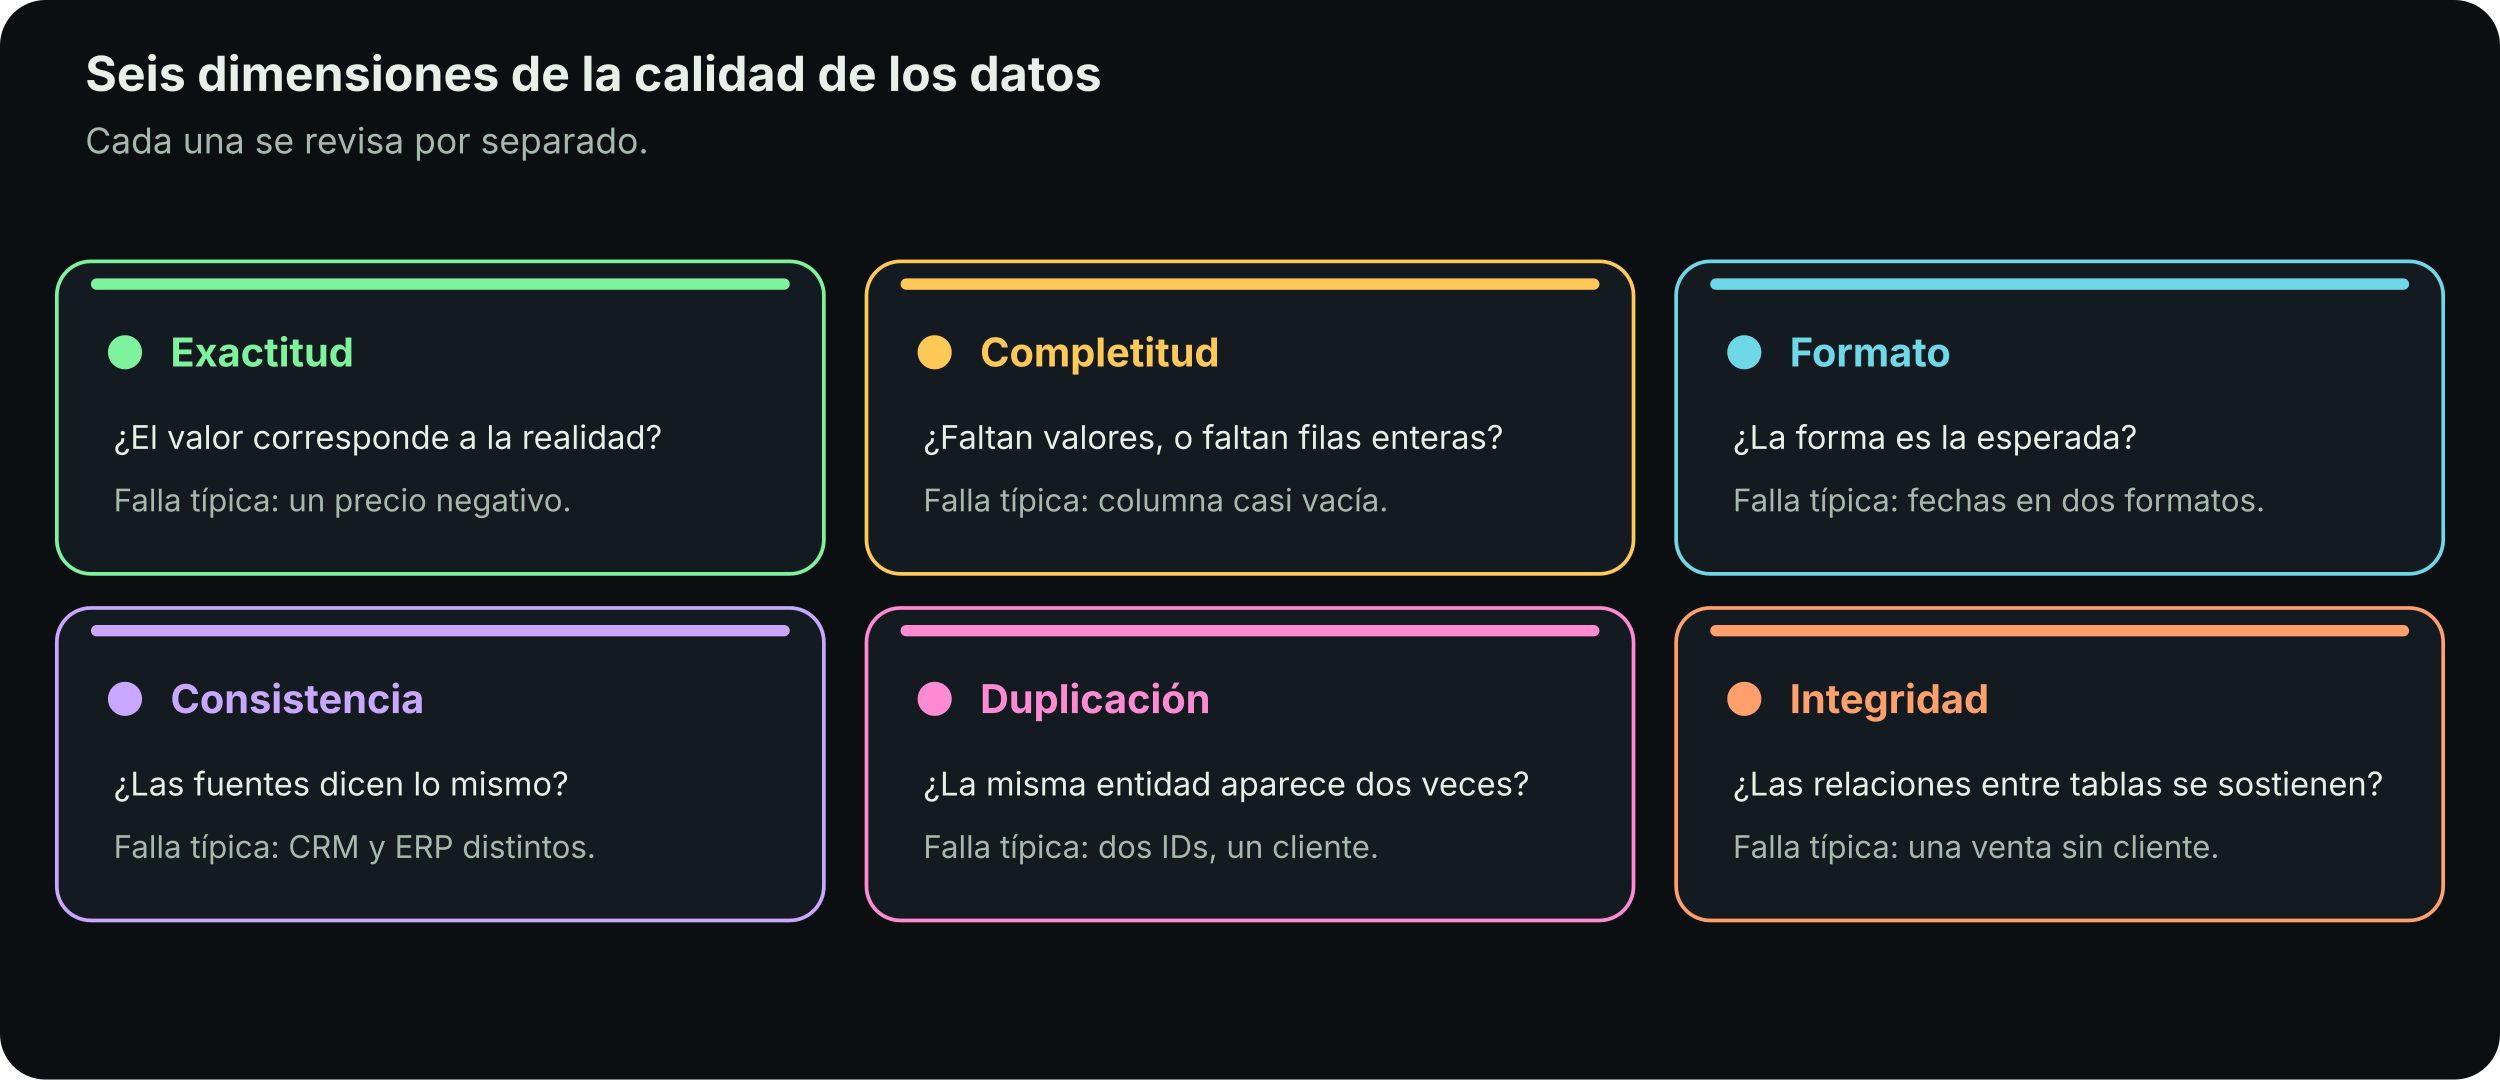
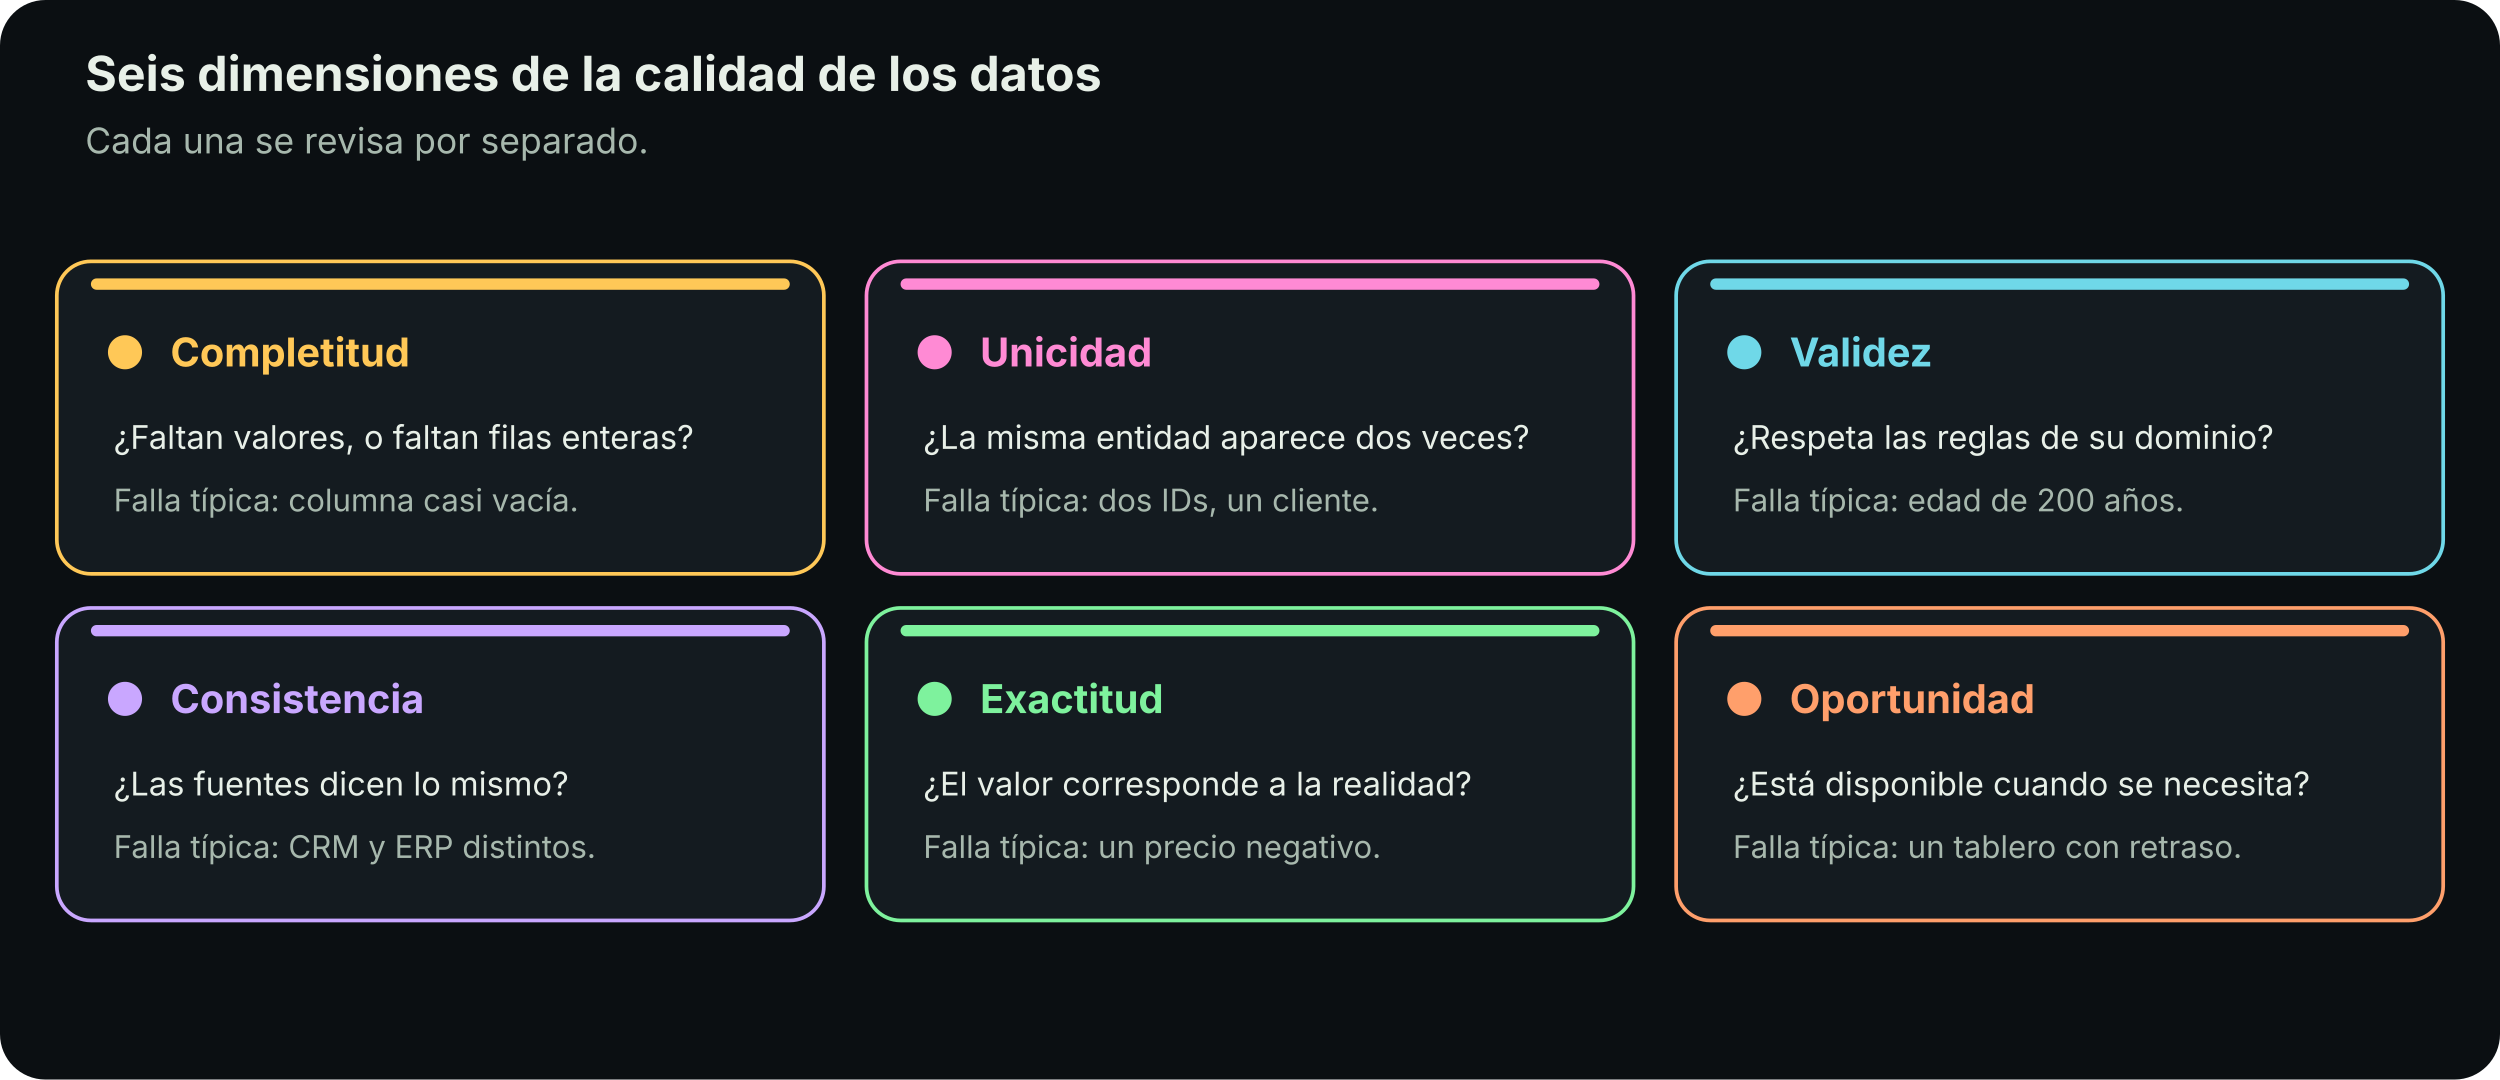
- <svg xmlns="http://www.w3.org/2000/svg" width="880" height="380" viewBox="0 0 880 380" role="img" aria-label="Las seis dimensiones de la calidad de los datos: exactitud, completitud, formato, consistencia, duplicación e integridad">
+ <svg xmlns="http://www.w3.org/2000/svg" width="880" height="380" viewBox="0 0 880 380" role="img" aria-label="Las seis dimensiones de la calidad de los datos: completitud, unicidad, validez, consistencia, exactitud y oportunidad">
  <defs>
    <marker id="f4a7a63" viewBox="0 0 10 10" refX="9" refY="5" markerWidth="6" markerHeight="6" orient="auto-start-reverse">
      <path d="M0,0 L10,5 L0,10 z" fill="#4a7a63" />
    </marker>
    <marker id="f7ef29d" viewBox="0 0 10 10" refX="9" refY="5" markerWidth="6" markerHeight="6" orient="auto-start-reverse">
      <path d="M0,0 L10,5 L0,10 z" fill="#7ef29d" />
    </marker>
    <marker id="fffc857" viewBox="0 0 10 10" refX="9" refY="5" markerWidth="6" markerHeight="6" orient="auto-start-reverse">
      <path d="M0,0 L10,5 L0,10 z" fill="#ffc857" />
    </marker>
    <marker id="f6fd8e8" viewBox="0 0 10 10" refX="9" refY="5" markerWidth="6" markerHeight="6" orient="auto-start-reverse">
      <path d="M0,0 L10,5 L0,10 z" fill="#6fd8e8" />
    </marker>
    <marker id="fc9a7ff" viewBox="0 0 10 10" refX="9" refY="5" markerWidth="6" markerHeight="6" orient="auto-start-reverse">
      <path d="M0,0 L10,5 L0,10 z" fill="#c9a7ff" />
    </marker>
    <marker id="fff9f6b" viewBox="0 0 10 10" refX="9" refY="5" markerWidth="6" markerHeight="6" orient="auto-start-reverse">
      <path d="M0,0 L10,5 L0,10 z" fill="#ff9f6b" />
    </marker>
    <marker id="f5fe0c0" viewBox="0 0 10 10" refX="9" refY="5" markerWidth="6" markerHeight="6" orient="auto-start-reverse">
      <path d="M0,0 L10,5 L0,10 z" fill="#5fe0c0" />
    </marker>
    <marker id="fa7b8ad" viewBox="0 0 10 10" refX="9" refY="5" markerWidth="6" markerHeight="6" orient="auto-start-reverse">
      <path d="M0,0 L10,5 L0,10 z" fill="#a7b8ad" />
    </marker>
    <marker id="fff6b6b" viewBox="0 0 10 10" refX="9" refY="5" markerWidth="6" markerHeight="6" orient="auto-start-reverse">
      <path d="M0,0 L10,5 L0,10 z" fill="#ff6b6b" />
    </marker>
    <marker id="fff8ad4" viewBox="0 0 10 10" refX="9" refY="5" markerWidth="6" markerHeight="6" orient="auto-start-reverse">
      <path d="M0,0 L10,5 L0,10 z" fill="#ff8ad4" />
    </marker>
    <marker id="f7aa7ff" viewBox="0 0 10 10" refX="9" refY="5" markerWidth="6" markerHeight="6" orient="auto-start-reverse">
      <path d="M0,0 L10,5 L0,10 z" fill="#7aa7ff" />
    </marker>
    <marker id="f84eba6" viewBox="0 0 10 10" refX="9" refY="5" markerWidth="6" markerHeight="6" orient="auto-start-reverse">
      <path d="M0,0 L10,5 L0,10 z" fill="#84eba6" />
    </marker>
-     <marker id="f84c9eb" viewBox="0 0 10 10" refX="9" refY="5" markerWidth="6" markerHeight="6" orient="auto-start-reverse">
-       <path d="M0,0 L10,5 L0,10 z" fill="#84c9eb" />
-     </marker>
-     <marker id="fa684eb" viewBox="0 0 10 10" refX="9" refY="5" markerWidth="6" markerHeight="6" orient="auto-start-reverse">
-       <path d="M0,0 L10,5 L0,10 z" fill="#a684eb" />
+     <marker id="f8495eb" viewBox="0 0 10 10" refX="9" refY="5" markerWidth="6" markerHeight="6" orient="auto-start-reverse">
+       <path d="M0,0 L10,5 L0,10 z" fill="#8495eb" />
    </marker>
    <marker id="feb84c9" viewBox="0 0 10 10" refX="9" refY="5" markerWidth="6" markerHeight="6" orient="auto-start-reverse">
      <path d="M0,0 L10,5 L0,10 z" fill="#eb84c9" />
    </marker>
-     <marker id="feba684" viewBox="0 0 10 10" refX="9" refY="5" markerWidth="6" markerHeight="6" orient="auto-start-reverse">
-       <path d="M0,0 L10,5 L0,10 z" fill="#eba684" />
-     </marker>
-     <marker id="fc9eb84" viewBox="0 0 10 10" refX="9" refY="5" markerWidth="6" markerHeight="6" orient="auto-start-reverse">
-       <path d="M0,0 L10,5 L0,10 z" fill="#c9eb84" />
+     <marker id="febda84" viewBox="0 0 10 10" refX="9" refY="5" markerWidth="6" markerHeight="6" orient="auto-start-reverse">
+       <path d="M0,0 L10,5 L0,10 z" fill="#ebda84" />
    </marker>
    <marker id="f5b83d6" viewBox="0 0 10 10" refX="9" refY="5" markerWidth="6" markerHeight="6" orient="auto-start-reverse">
      <path d="M0,0 L10,5 L0,10 z" fill="#5b83d6" />
    </marker>
    <marker id="f4fd6c0" viewBox="0 0 10 10" refX="9" refY="5" markerWidth="6" markerHeight="6" orient="auto-start-reverse">
      <path d="M0,0 L10,5 L0,10 z" fill="#4fd6c0" />
    </marker>
    <marker id="fff7a5c" viewBox="0 0 10 10" refX="9" refY="5" markerWidth="6" markerHeight="6" orient="auto-start-reverse">
      <path d="M0,0 L10,5 L0,10 z" fill="#ff7a5c" />
    </marker>
    <linearGradient id="gRamaAB" x1="0" y1="0" x2="1" y2="0">
      <stop offset="0" stop-color="#6fd8e8" />
      <stop offset="1" stop-color="#c9a7ff" />
    </linearGradient>
  </defs>
  <rect x="0" y="0" width="880" height="380" rx="16" fill="#0b0f12" />
  <text x="30.0" y="32.0" fill="#e8f0e8" font-family="system-ui, -apple-system, Segoe UI, sans-serif" font-size="17" font-weight="700" text-anchor="start">Seis dimensiones de la calidad de los datos</text>
  <text x="30.0" y="54.0" fill="#a7b8ad" font-family="system-ui, -apple-system, Segoe UI, sans-serif" font-size="12.5" font-weight="400" text-anchor="start">Cada una se revisa por separado.</text>
-   <rect x="20.0" y="92.0" width="270.0" height="110.0" rx="12" fill="#141b20" stroke="#7ef29d" stroke-width="1.3" />
-   <rect x="32.0" y="98.0" width="246.0" height="4.0" rx="2" fill="#7ef29d" />
-   <circle cx="44" cy="124" r="6" fill="#7ef29d" />
-   <text x="60.0" y="129.0" fill="#7ef29d" font-family="system-ui, -apple-system, Segoe UI, sans-serif" font-size="14" font-weight="700" text-anchor="start">Exactitud</text>
-   <text x="40.0" y="158.0" fill="#e8f0e8" font-family="system-ui, -apple-system, Segoe UI, sans-serif" font-size="11.5" font-weight="400" text-anchor="start">¿El valor corresponde a la realidad?</text>
-   <text x="40.0" y="180.0" fill="#a7b8ad" font-family="system-ui, -apple-system, Segoe UI, sans-serif" font-size="11" font-weight="400" text-anchor="start">Falla típica: un precio negativo.</text>
-   <rect x="305.0" y="92.0" width="270.0" height="110.0" rx="12" fill="#141b20" stroke="#ffc857" stroke-width="1.3" />
-   <rect x="317.0" y="98.0" width="246.0" height="4.0" rx="2" fill="#ffc857" />
-   <circle cx="329" cy="124" r="6" fill="#ffc857" />
-   <text x="345.0" y="129.0" fill="#ffc857" font-family="system-ui, -apple-system, Segoe UI, sans-serif" font-size="14" font-weight="700" text-anchor="start">Completitud</text>
-   <text x="325.0" y="158.0" fill="#e8f0e8" font-family="system-ui, -apple-system, Segoe UI, sans-serif" font-size="11.5" font-weight="400" text-anchor="start">¿Faltan valores, o faltan filas enteras?</text>
-   <text x="325.0" y="180.0" fill="#a7b8ad" font-family="system-ui, -apple-system, Segoe UI, sans-serif" font-size="11" font-weight="400" text-anchor="start">Falla típica: columna casi vacía.</text>
+   <rect x="20.0" y="92.0" width="270.0" height="110.0" rx="12" fill="#141b20" stroke="#ffc857" stroke-width="1.3" />
+   <rect x="32.0" y="98.0" width="246.0" height="4.0" rx="2" fill="#ffc857" />
+   <circle cx="44" cy="124" r="6" fill="#ffc857" />
+   <text x="60.0" y="129.0" fill="#ffc857" font-family="system-ui, -apple-system, Segoe UI, sans-serif" font-size="14" font-weight="700" text-anchor="start">Completitud</text>
+   <text x="40.0" y="158.0" fill="#e8f0e8" font-family="system-ui, -apple-system, Segoe UI, sans-serif" font-size="11.5" font-weight="400" text-anchor="start">¿Faltan valores, o faltan filas enteras?</text>
+   <text x="40.0" y="180.0" fill="#a7b8ad" font-family="system-ui, -apple-system, Segoe UI, sans-serif" font-size="11" font-weight="400" text-anchor="start">Falla típica: columna casi vacía.</text>
+   <rect x="305.0" y="92.0" width="270.0" height="110.0" rx="12" fill="#141b20" stroke="#ff8ad4" stroke-width="1.3" />
+   <rect x="317.0" y="98.0" width="246.0" height="4.0" rx="2" fill="#ff8ad4" />
+   <circle cx="329" cy="124" r="6" fill="#ff8ad4" />
+   <text x="345.0" y="129.0" fill="#ff8ad4" font-family="system-ui, -apple-system, Segoe UI, sans-serif" font-size="14" font-weight="700" text-anchor="start">Unicidad</text>
+   <text x="325.0" y="158.0" fill="#e8f0e8" font-family="system-ui, -apple-system, Segoe UI, sans-serif" font-size="11.5" font-weight="400" text-anchor="start">¿La misma entidad aparece dos veces?</text>
+   <text x="325.0" y="180.0" fill="#a7b8ad" font-family="system-ui, -apple-system, Segoe UI, sans-serif" font-size="11" font-weight="400" text-anchor="start">Falla típica: dos IDs, un cliente.</text>
  <rect x="590.0" y="92.0" width="270.0" height="110.0" rx="12" fill="#141b20" stroke="#6fd8e8" stroke-width="1.3" />
  <rect x="602.0" y="98.0" width="246.0" height="4.0" rx="2" fill="#6fd8e8" />
  <circle cx="614" cy="124" r="6" fill="#6fd8e8" />
-   <text x="630.0" y="129.0" fill="#6fd8e8" font-family="system-ui, -apple-system, Segoe UI, sans-serif" font-size="14" font-weight="700" text-anchor="start">Formato</text>
-   <text x="610.0" y="158.0" fill="#e8f0e8" font-family="system-ui, -apple-system, Segoe UI, sans-serif" font-size="11.5" font-weight="400" text-anchor="start">¿La forma es la esperada?</text>
-   <text x="610.0" y="180.0" fill="#a7b8ad" font-family="system-ui, -apple-system, Segoe UI, sans-serif" font-size="11" font-weight="400" text-anchor="start">Falla típica: fechas en dos formatos.</text>
+   <text x="630.0" y="129.0" fill="#6fd8e8" font-family="system-ui, -apple-system, Segoe UI, sans-serif" font-size="14" font-weight="700" text-anchor="start">Validez</text>
+   <text x="610.0" y="158.0" fill="#e8f0e8" font-family="system-ui, -apple-system, Segoe UI, sans-serif" font-size="11.5" font-weight="400" text-anchor="start">¿Respeta las reglas de su dominio?</text>
+   <text x="610.0" y="180.0" fill="#a7b8ad" font-family="system-ui, -apple-system, Segoe UI, sans-serif" font-size="11" font-weight="400" text-anchor="start">Falla típica: edad de 200 años.</text>
  <rect x="20.0" y="214.0" width="270.0" height="110.0" rx="12" fill="#141b20" stroke="#c9a7ff" stroke-width="1.3" />
  <rect x="32.0" y="220.0" width="246.0" height="4.0" rx="2" fill="#c9a7ff" />
  <circle cx="44" cy="246" r="6" fill="#c9a7ff" />
  <text x="60.0" y="251.0" fill="#c9a7ff" font-family="system-ui, -apple-system, Segoe UI, sans-serif" font-size="14" font-weight="700" text-anchor="start">Consistencia</text>
  <text x="40.0" y="280.0" fill="#e8f0e8" font-family="system-ui, -apple-system, Segoe UI, sans-serif" font-size="11.5" font-weight="400" text-anchor="start">¿Las fuentes dicen lo mismo?</text>
  <text x="40.0" y="302.0" fill="#a7b8ad" font-family="system-ui, -apple-system, Segoe UI, sans-serif" font-size="11" font-weight="400" text-anchor="start">Falla típica: CRM y ERP distintos.</text>
-   <rect x="305.0" y="214.0" width="270.0" height="110.0" rx="12" fill="#141b20" stroke="#ff8ad4" stroke-width="1.3" />
-   <rect x="317.0" y="220.0" width="246.0" height="4.0" rx="2" fill="#ff8ad4" />
-   <circle cx="329" cy="246" r="6" fill="#ff8ad4" />
-   <text x="345.0" y="251.0" fill="#ff8ad4" font-family="system-ui, -apple-system, Segoe UI, sans-serif" font-size="14" font-weight="700" text-anchor="start">Duplicación</text>
-   <text x="325.0" y="280.0" fill="#e8f0e8" font-family="system-ui, -apple-system, Segoe UI, sans-serif" font-size="11.5" font-weight="400" text-anchor="start">¿La misma entidad aparece dos veces?</text>
-   <text x="325.0" y="302.0" fill="#a7b8ad" font-family="system-ui, -apple-system, Segoe UI, sans-serif" font-size="11" font-weight="400" text-anchor="start">Falla típica: dos IDs, un cliente.</text>
+   <rect x="305.0" y="214.0" width="270.0" height="110.0" rx="12" fill="#141b20" stroke="#7ef29d" stroke-width="1.3" />
+   <rect x="317.0" y="220.0" width="246.0" height="4.0" rx="2" fill="#7ef29d" />
+   <circle cx="329" cy="246" r="6" fill="#7ef29d" />
+   <text x="345.0" y="251.0" fill="#7ef29d" font-family="system-ui, -apple-system, Segoe UI, sans-serif" font-size="14" font-weight="700" text-anchor="start">Exactitud</text>
+   <text x="325.0" y="280.0" fill="#e8f0e8" font-family="system-ui, -apple-system, Segoe UI, sans-serif" font-size="11.5" font-weight="400" text-anchor="start">¿El valor corresponde a la realidad?</text>
+   <text x="325.0" y="302.0" fill="#a7b8ad" font-family="system-ui, -apple-system, Segoe UI, sans-serif" font-size="11" font-weight="400" text-anchor="start">Falla típica: un precio negativo.</text>
  <rect x="590.0" y="214.0" width="270.0" height="110.0" rx="12" fill="#141b20" stroke="#ff9f6b" stroke-width="1.3" />
  <rect x="602.0" y="220.0" width="246.0" height="4.0" rx="2" fill="#ff9f6b" />
  <circle cx="614" cy="246" r="6" fill="#ff9f6b" />
-   <text x="630.0" y="251.0" fill="#ff9f6b" font-family="system-ui, -apple-system, Segoe UI, sans-serif" font-size="14" font-weight="700" text-anchor="start">Integridad</text>
-   <text x="610.0" y="280.0" fill="#e8f0e8" font-family="system-ui, -apple-system, Segoe UI, sans-serif" font-size="11.5" font-weight="400" text-anchor="start">¿Las relaciones entre tablas se sostienen?</text>
-   <text x="610.0" y="302.0" fill="#a7b8ad" font-family="system-ui, -apple-system, Segoe UI, sans-serif" font-size="11" font-weight="400" text-anchor="start">Falla típica: una venta sin cliente.</text>
+   <text x="630.0" y="251.0" fill="#ff9f6b" font-family="system-ui, -apple-system, Segoe UI, sans-serif" font-size="14" font-weight="700" text-anchor="start">Oportunidad</text>
+   <text x="610.0" y="280.0" fill="#e8f0e8" font-family="system-ui, -apple-system, Segoe UI, sans-serif" font-size="11.5" font-weight="400" text-anchor="start">¿Está disponible cuando se necesita?</text>
+   <text x="610.0" y="302.0" fill="#a7b8ad" font-family="system-ui, -apple-system, Segoe UI, sans-serif" font-size="11" font-weight="400" text-anchor="start">Falla típica: un tablero con retraso.</text>
</svg>
